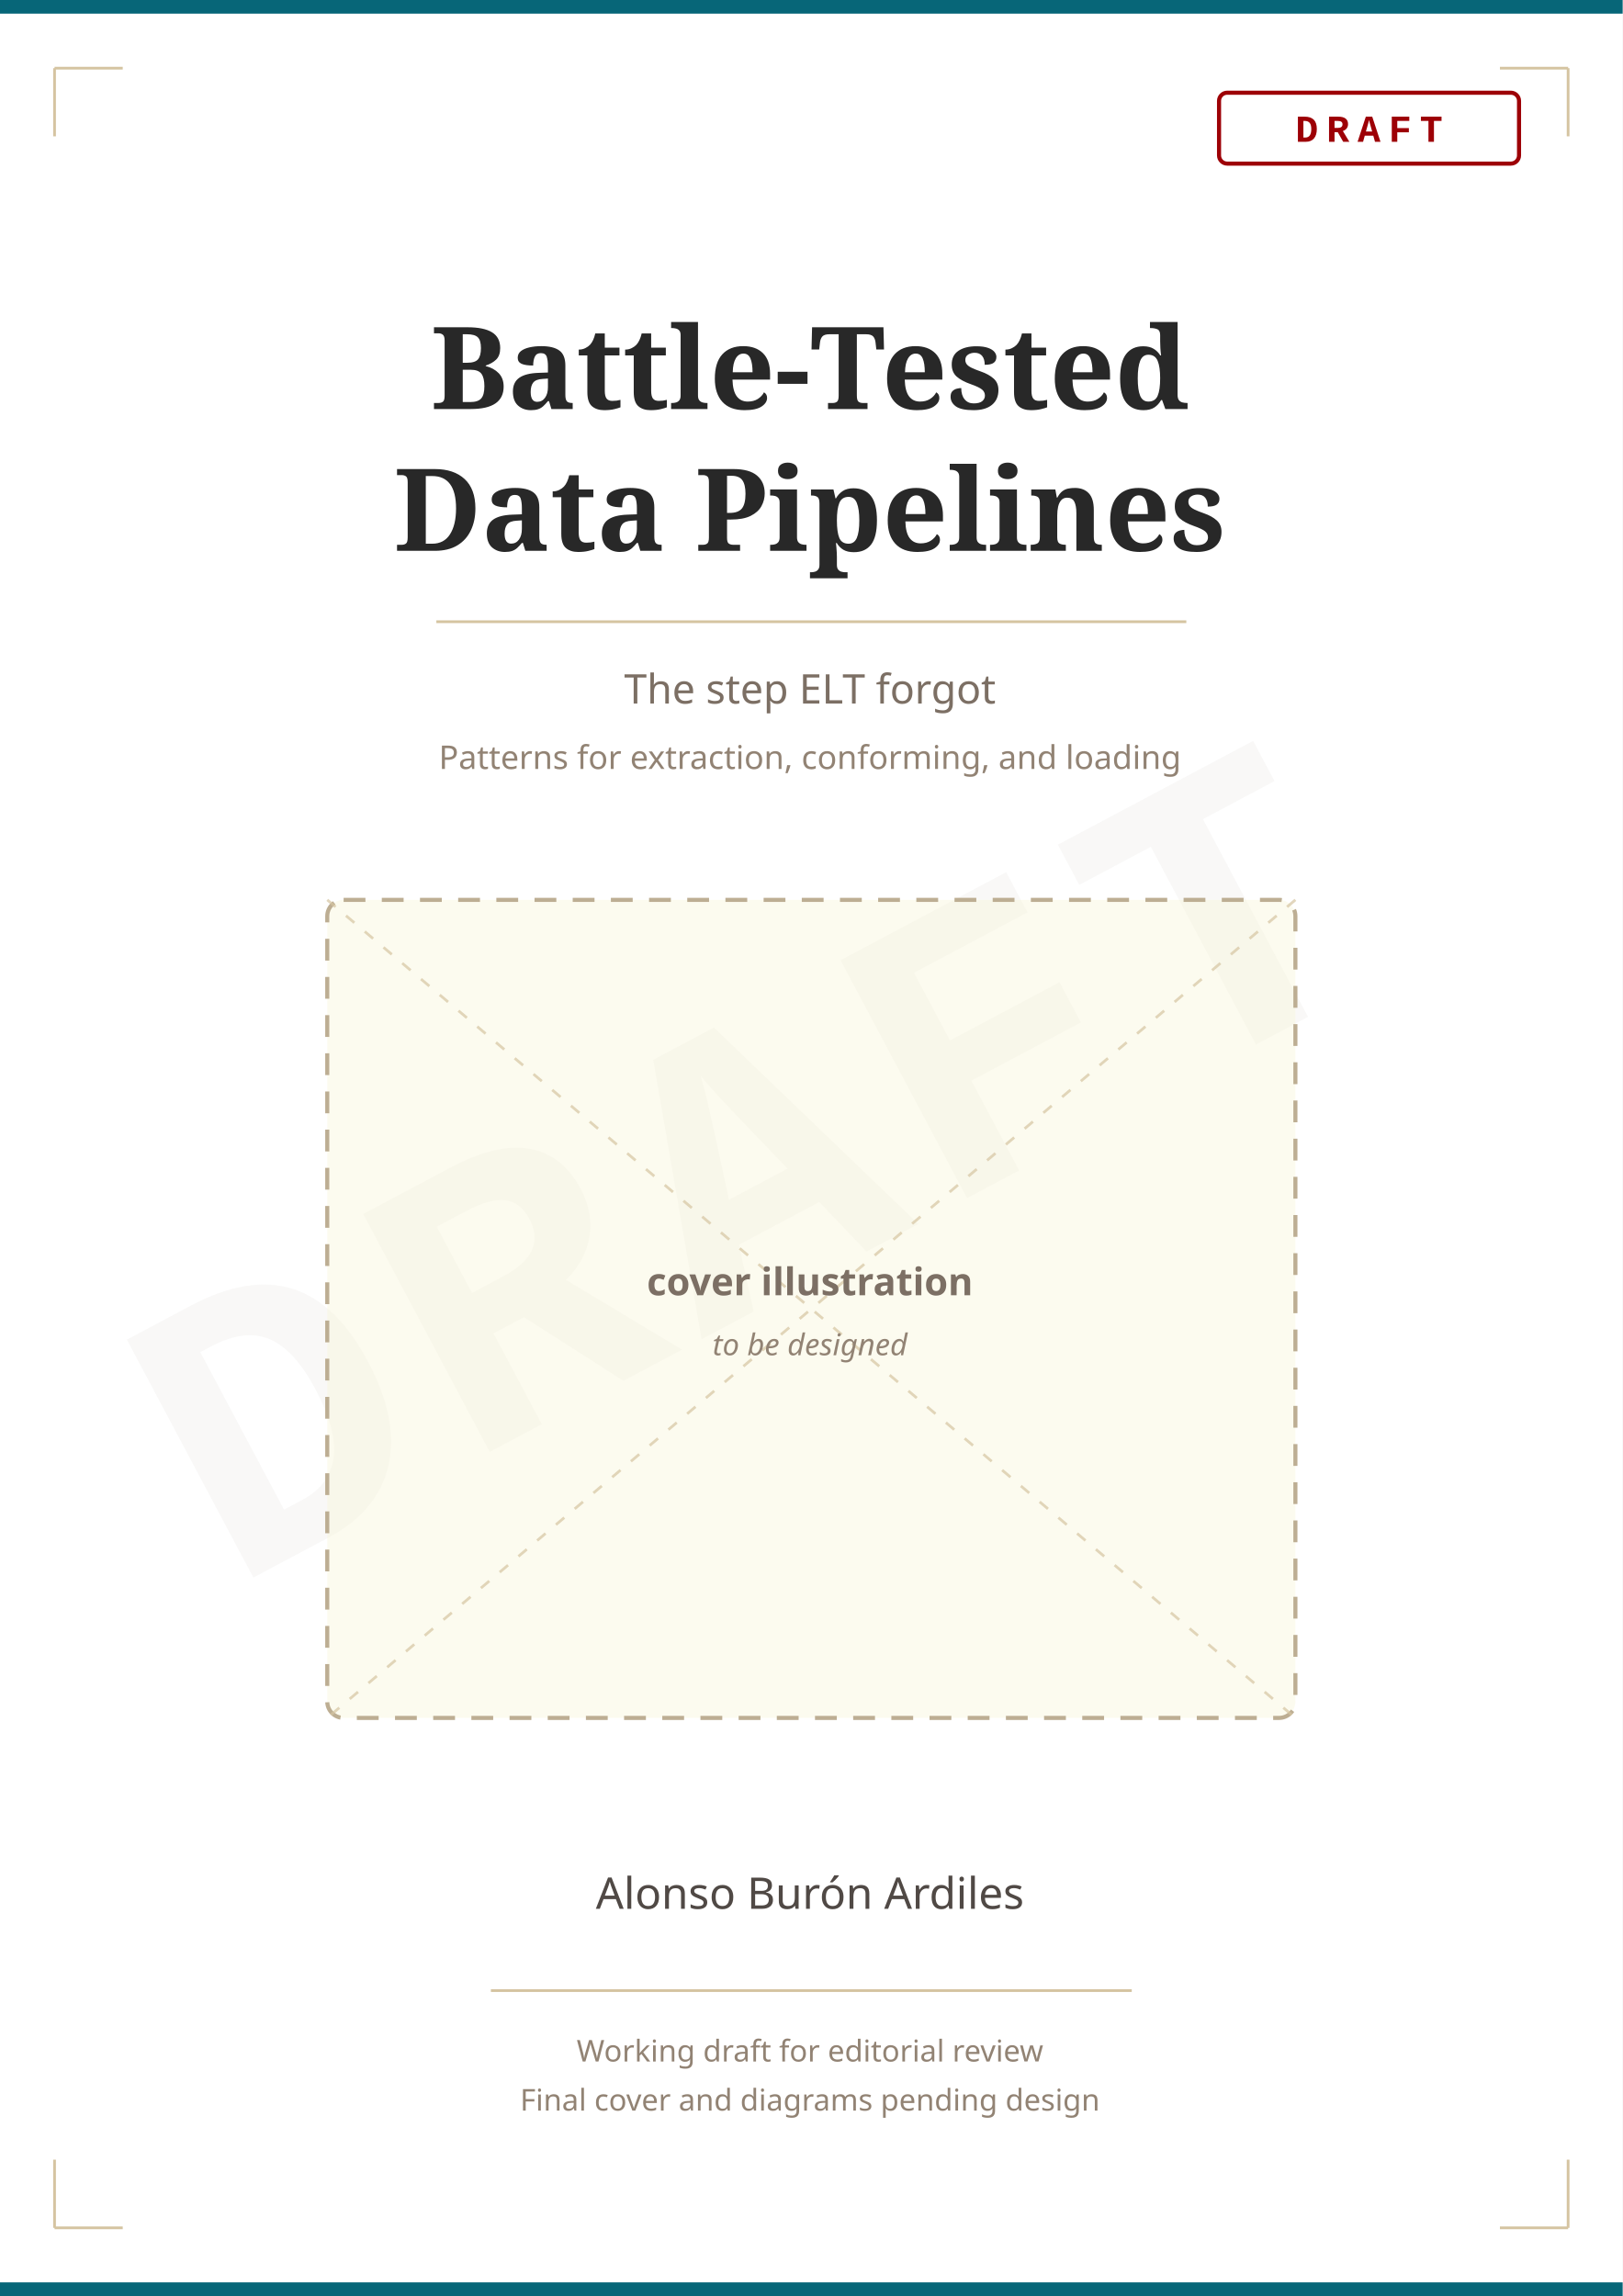
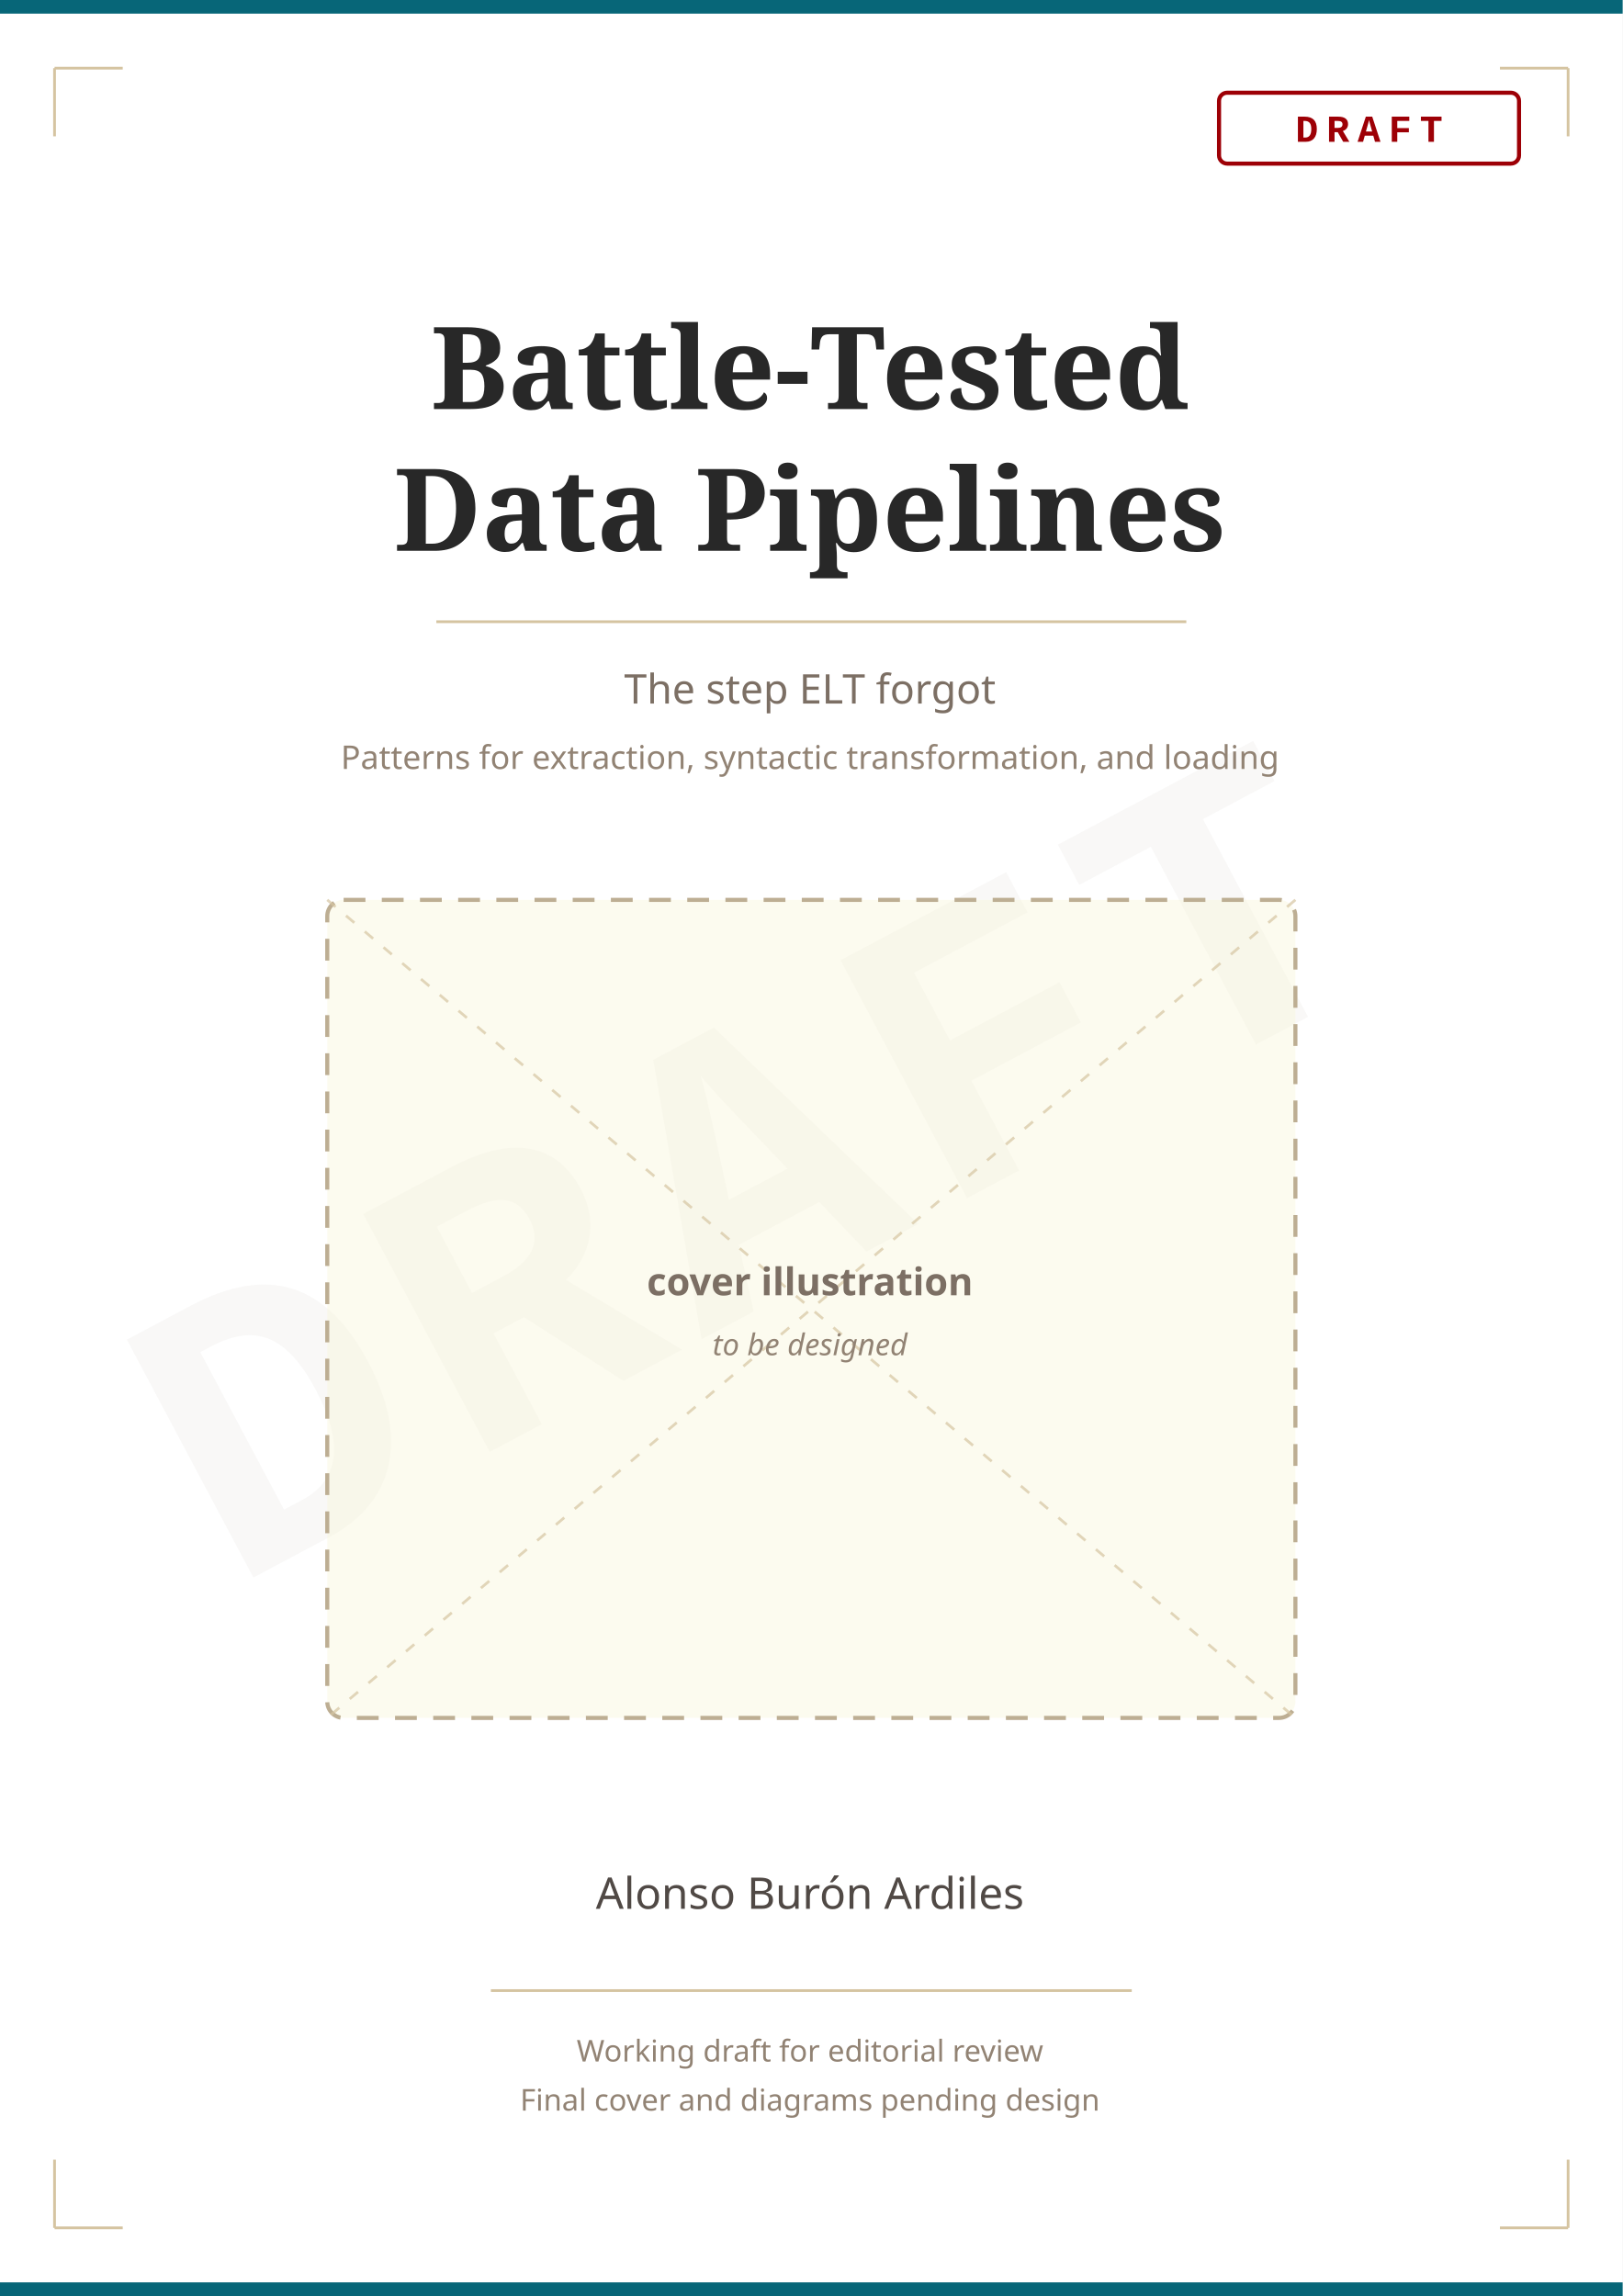
<svg xmlns="http://www.w3.org/2000/svg" width="595" height="842" viewBox="0 0 595 842">
  <rect width="595" height="842" fill="#ffffff" />
  <rect x="0" y="0" width="595" height="5" fill="#076678" />
  <rect x="447" y="34" width="110" height="26" rx="3" fill="none" stroke="#9d0006" stroke-width="1.5" />
  <text x="502" y="52" text-anchor="middle" fill="#9d0006" font-family="'Courier New', monospace" font-size="14" font-weight="700" letter-spacing="3">DRAFT</text>
  <text x="297" y="470" text-anchor="middle" fill="#928374" opacity="0.06" font-family="'Courier New', monospace" font-size="150" font-weight="700" letter-spacing="8" transform="rotate(-28 297 470)">DRAFT</text>
  <text x="297" y="150" text-anchor="middle" fill="#282828" font-family="'Libertinus Serif', Georgia, serif" font-size="42" font-weight="700">Battle-Tested</text>
  <text x="297" y="202" text-anchor="middle" fill="#282828" font-family="'Libertinus Serif', Georgia, serif" font-size="42" font-weight="700">Data Pipelines</text>
  <line x1="160" y1="228" x2="435" y2="228" stroke="#d5c4a1" stroke-width="1" />
  <text x="297" y="258" text-anchor="middle" fill="#7c6f64" font-family="'Segoe UI', system-ui, sans-serif" font-size="15">The step ELT forgot</text>
-   <text x="297" y="282" text-anchor="middle" fill="#928374" font-family="'Segoe UI', system-ui, sans-serif" font-size="12">Patterns for extraction, conforming, and loading</text>
+   <text x="297" y="282" text-anchor="middle" fill="#928374" font-family="'Segoe UI', system-ui, sans-serif" font-size="12">Patterns for extraction, syntactic transformation, and loading</text>
  <rect x="120" y="330" width="355" height="300" rx="6" fill="#f9f5d7" fill-opacity="0.4" stroke="#bdae93" stroke-width="1.5" stroke-dasharray="8,6" />
  <g stroke="#d5c4a1" stroke-width="1" stroke-dasharray="4,5" opacity="0.7">
    <line x1="120" y1="330" x2="475" y2="630" />
    <line x1="475" y1="330" x2="120" y2="630" />
  </g>
  <text x="297" y="475" text-anchor="middle" fill="#7c6f64" font-family="'Segoe UI', system-ui, sans-serif" font-size="14" font-weight="600">cover illustration</text>
  <text x="297" y="497" text-anchor="middle" fill="#928374" font-family="'Segoe UI', system-ui, sans-serif" font-size="11" font-style="italic">to be designed</text>
  <text x="297" y="700" text-anchor="middle" fill="#504945" font-family="'Segoe UI', system-ui, sans-serif" font-size="16">Alonso Burón Ardiles</text>
  <line x1="180" y1="730" x2="415" y2="730" stroke="#d5c4a1" stroke-width="1" />
  <text x="297" y="756" text-anchor="middle" fill="#928374" font-family="'Segoe UI', system-ui, sans-serif" font-size="11">Working draft for editorial review</text>
  <text x="297" y="774" text-anchor="middle" fill="#928374" font-family="'Segoe UI', system-ui, sans-serif" font-size="11">Final cover and diagrams pending design</text>
  <rect x="0" y="837" width="595" height="5" fill="#076678" />
  <g stroke="#d5c4a1" stroke-width="1">
    <line x1="20" y1="25" x2="20" y2="50" />
    <line x1="20" y1="25" x2="45" y2="25" />
    <line x1="575" y1="25" x2="575" y2="50" />
    <line x1="575" y1="25" x2="550" y2="25" />
    <line x1="20" y1="817" x2="20" y2="792" />
    <line x1="20" y1="817" x2="45" y2="817" />
    <line x1="575" y1="817" x2="575" y2="792" />
    <line x1="575" y1="817" x2="550" y2="817" />
  </g>
</svg>
